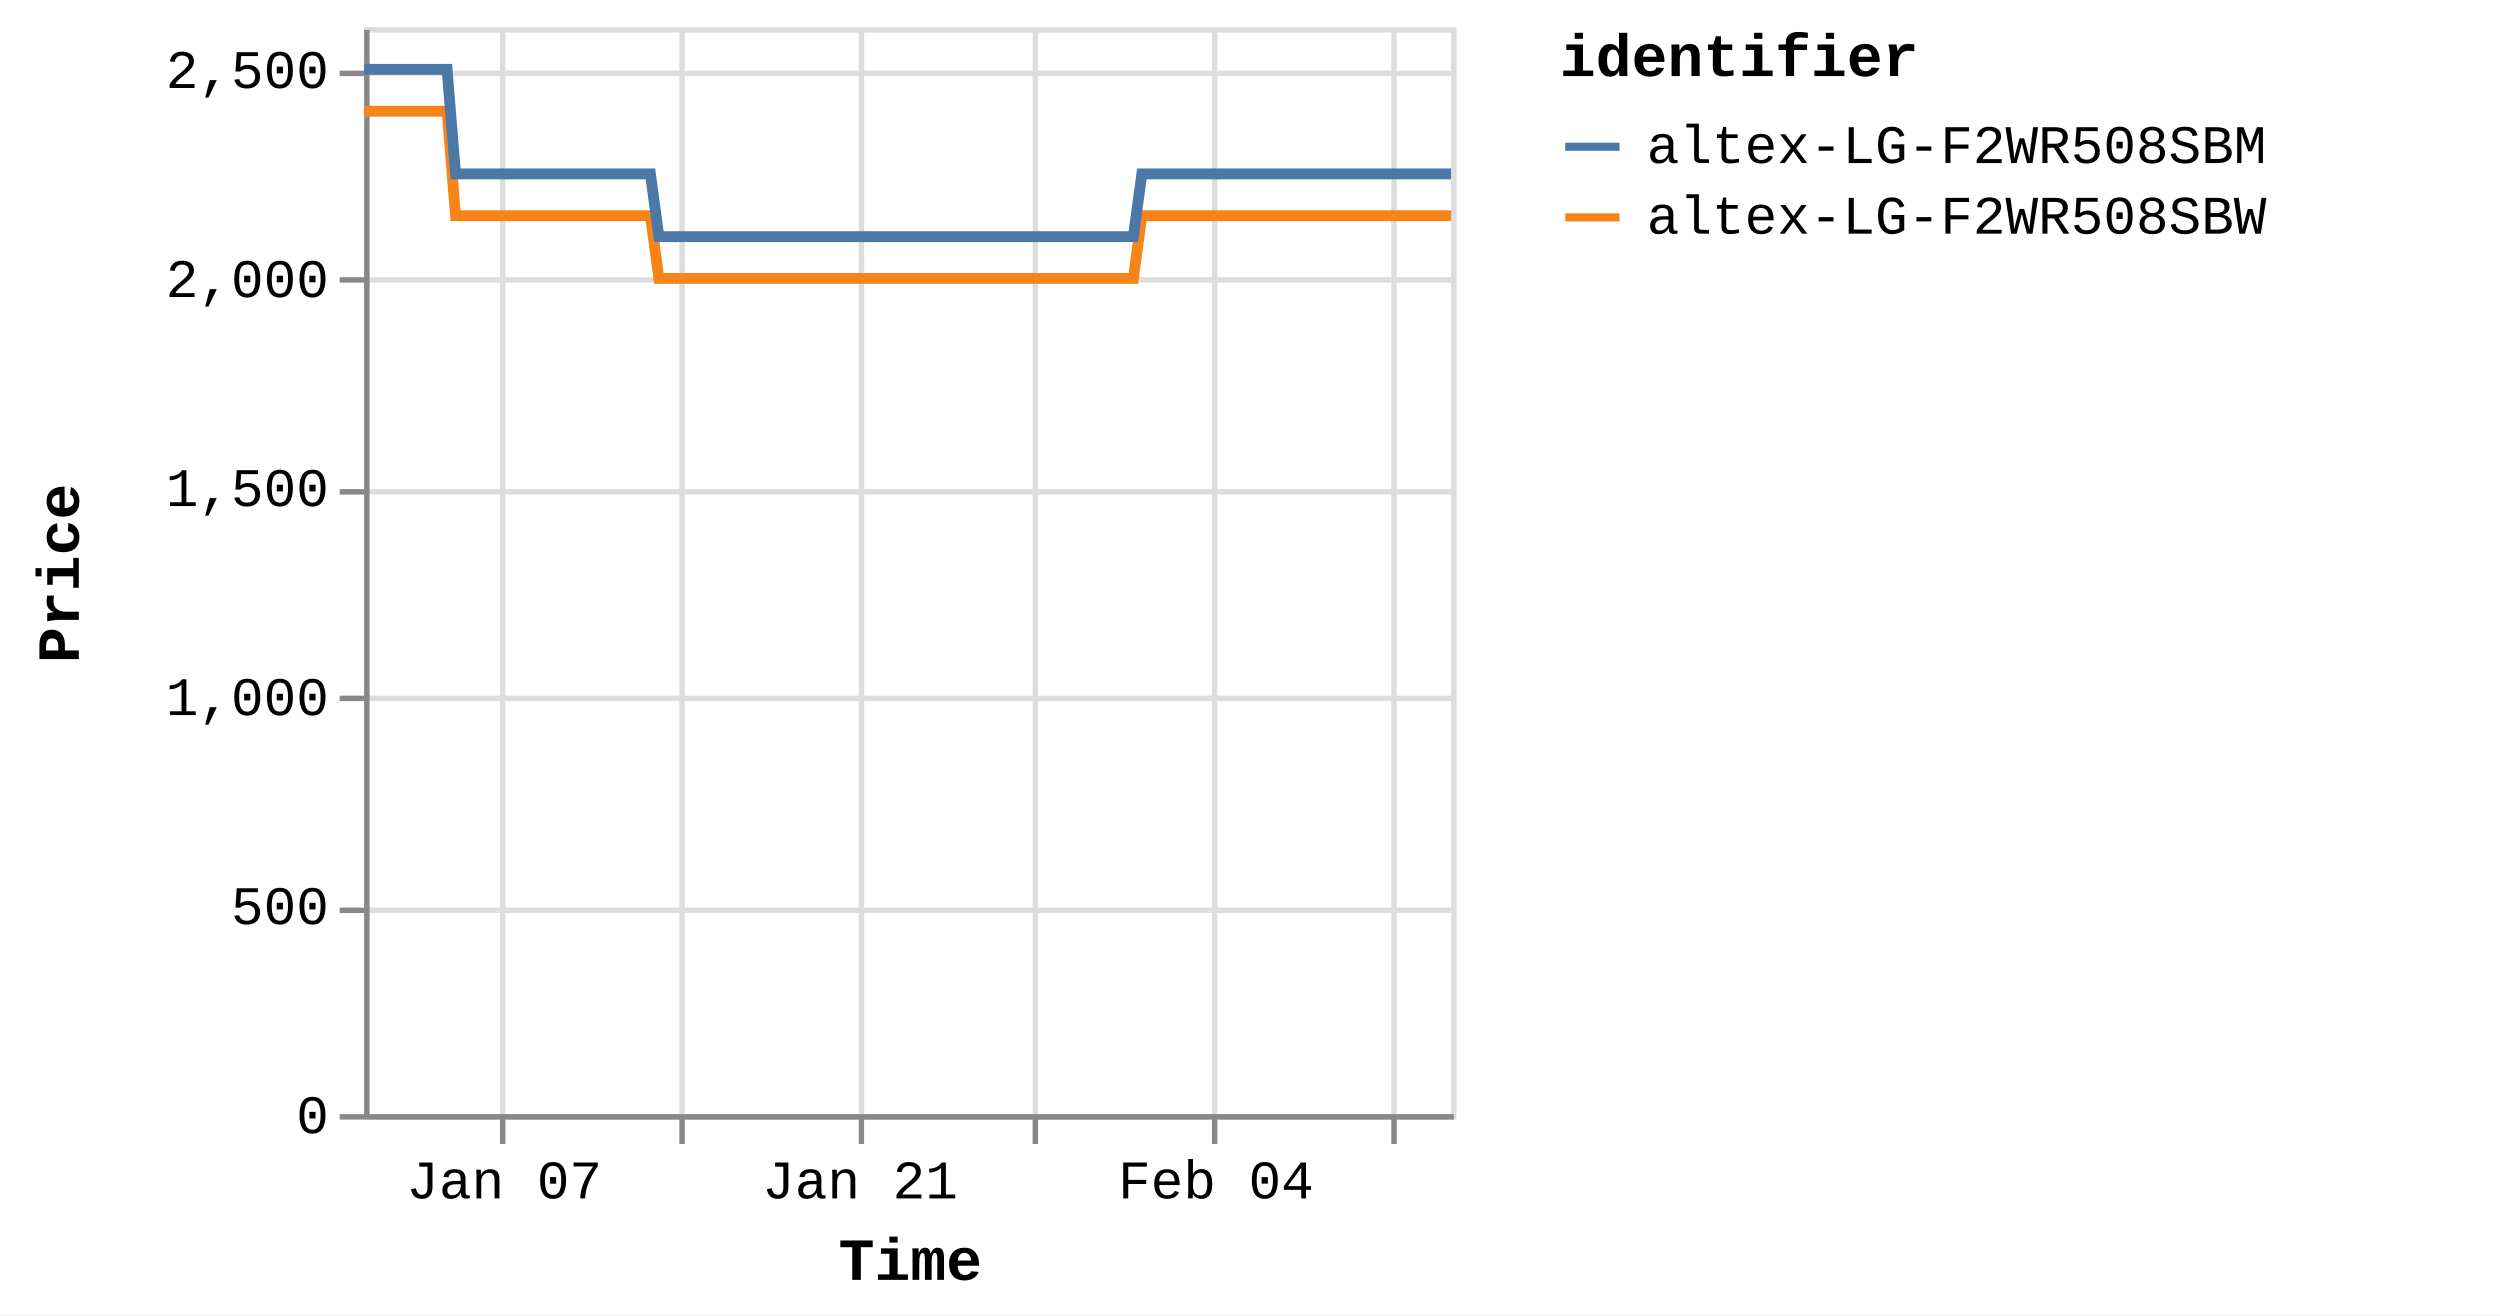
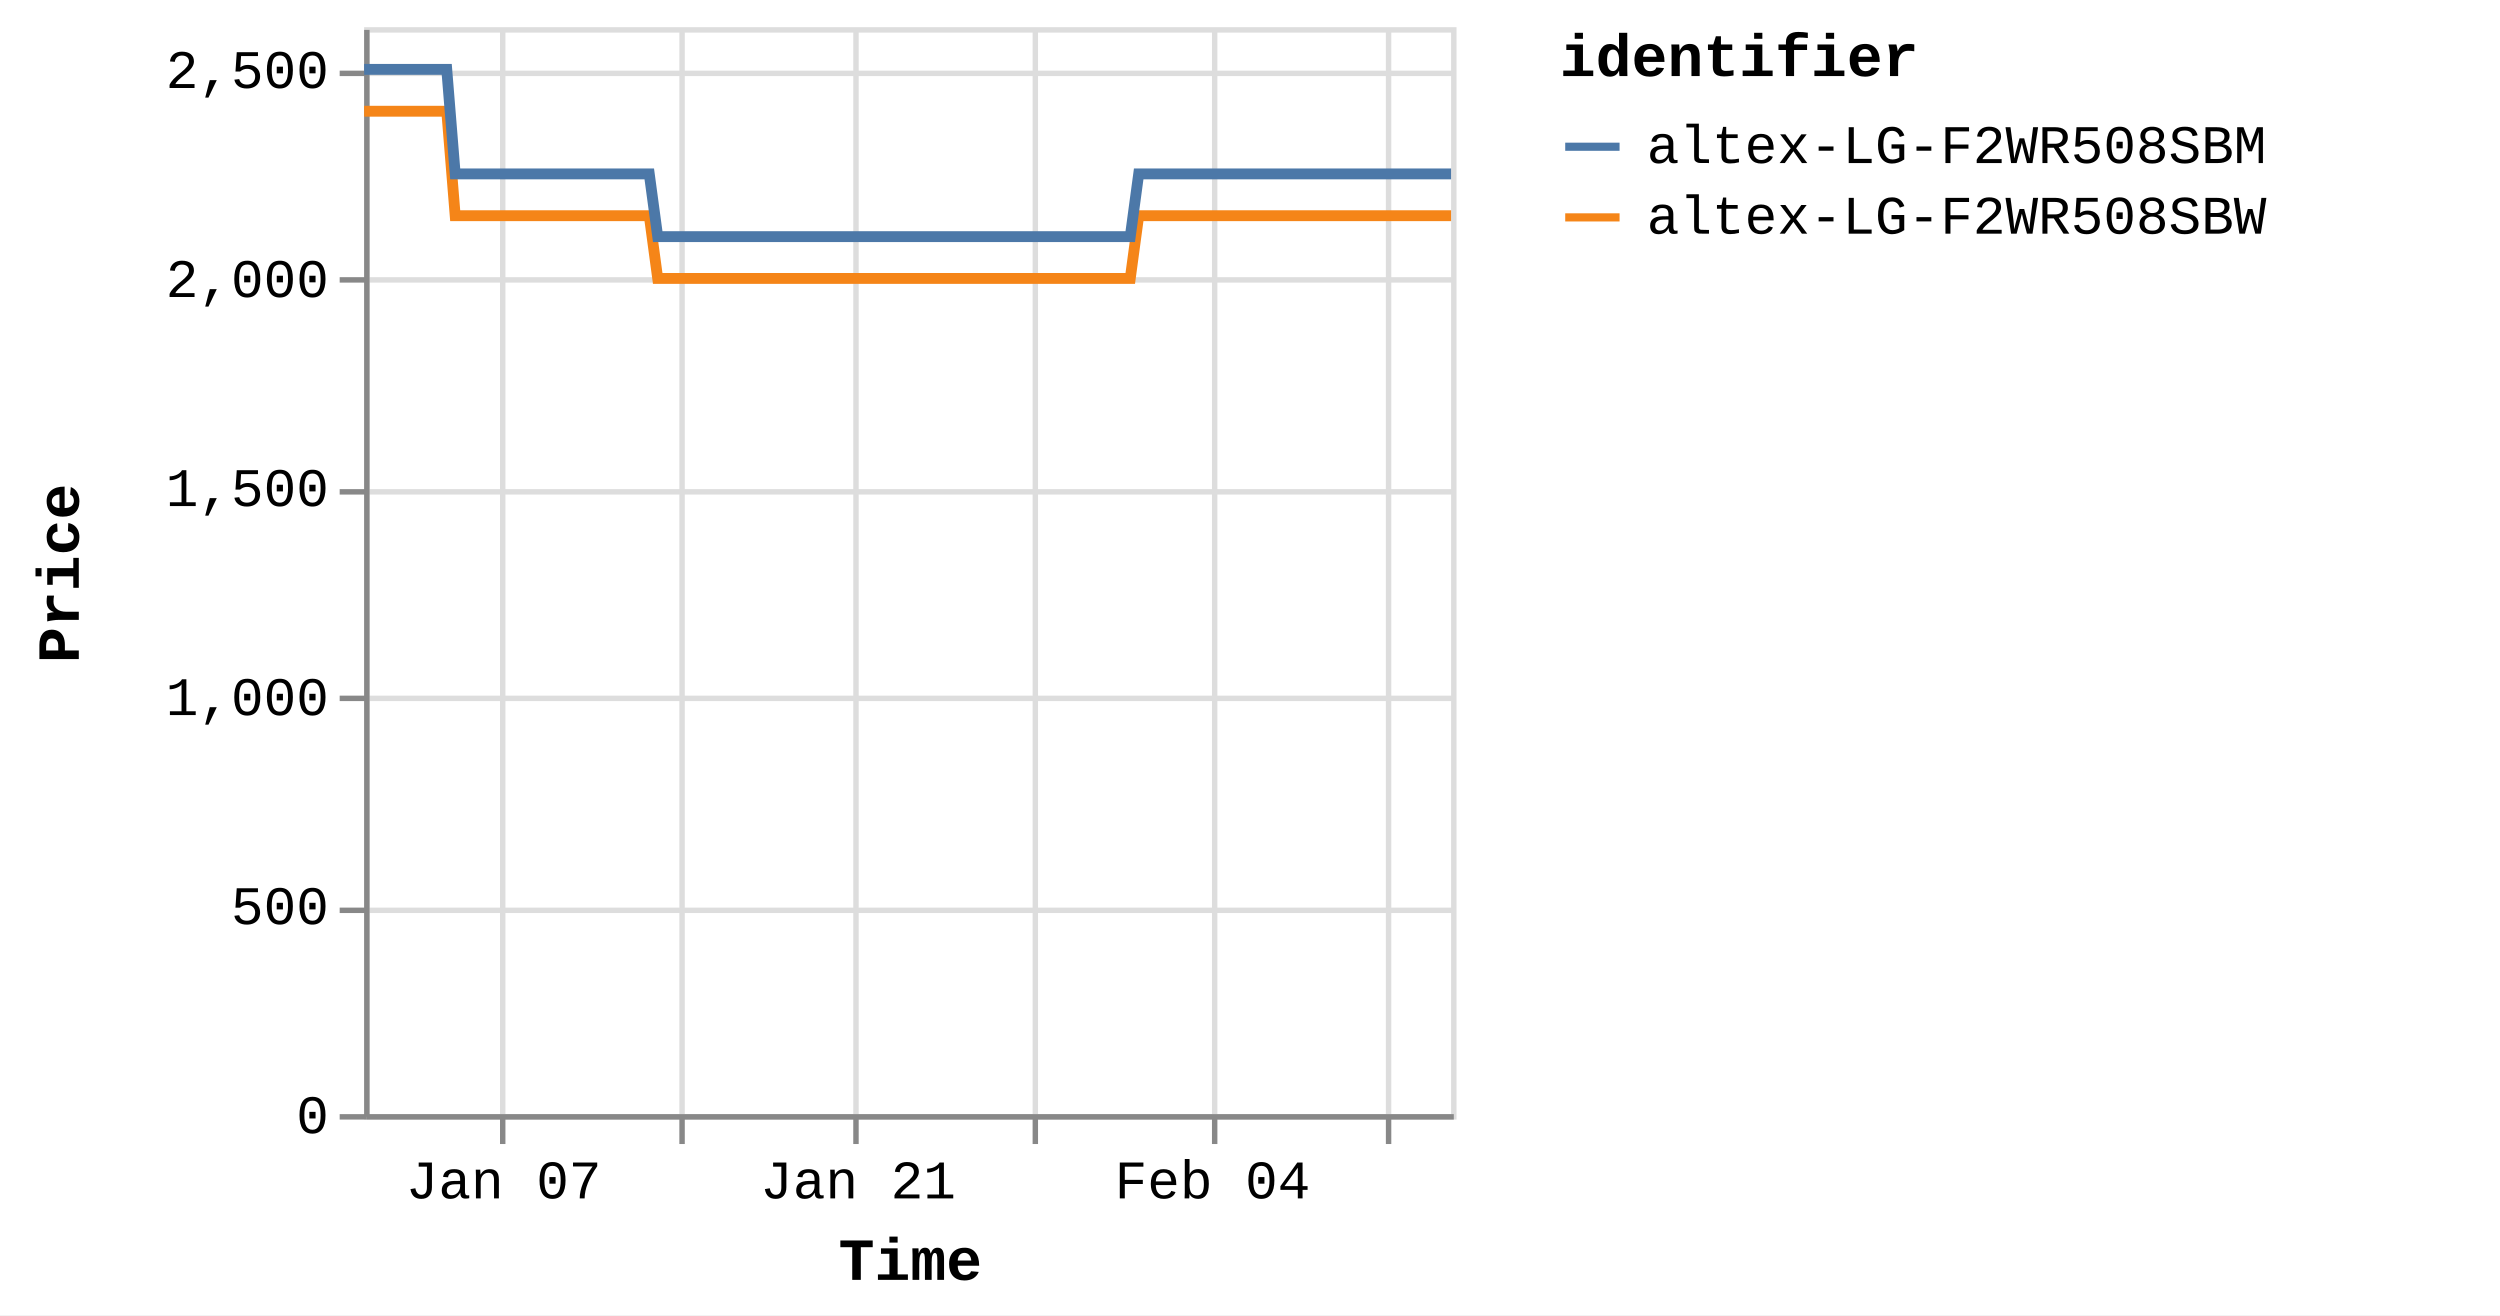
<svg xmlns="http://www.w3.org/2000/svg" version="1.1" class="marks" width="460" height="242" viewBox="0 0 460 242">
  <rect width="460" height="242" fill="white" />
  <g fill="none" stroke-miterlimit="10" transform="translate(67,5)">
    <g class="mark-group role-frame root" role="graphics-object" aria-roledescription="group mark container">
      <g transform="translate(0,0)">
        <path class="background" aria-hidden="true" d="M0.5,0.5h200v200h-200Z" stroke="#ddd" />
        <g>
          <g class="mark-group role-axis" aria-hidden="true">
            <g transform="translate(0.5,200.5)">
              <path class="background" aria-hidden="true" d="M0,0h0v0h0Z" pointer-events="none" />
              <g>
                <g class="mark-rule role-axis-grid" pointer-events="none">
                  <line transform="translate(25,-200)" x2="0" y2="200" stroke="#ddd" stroke-width="1" opacity="1" />
                  <line transform="translate(58,-200)" x2="0" y2="200" stroke="#ddd" stroke-width="1" opacity="1" />
-                   <line transform="translate(91,-200)" x2="0" y2="200" stroke="#ddd" stroke-width="1" opacity="1" />
+                   <line transform="translate(90,-200)" x2="0" y2="200" stroke="#ddd" stroke-width="1" opacity="1" />
                  <line transform="translate(123,-200)" x2="0" y2="200" stroke="#ddd" stroke-width="1" opacity="1" />
                  <line transform="translate(156,-200)" x2="0" y2="200" stroke="#ddd" stroke-width="1" opacity="1" />
-                   <line transform="translate(189,-200)" x2="0" y2="200" stroke="#ddd" stroke-width="1" opacity="1" />
+                   <line transform="translate(188,-200)" x2="0" y2="200" stroke="#ddd" stroke-width="1" opacity="1" />
                </g>
              </g>
              <path class="foreground" aria-hidden="true" d="" pointer-events="none" display="none" />
            </g>
          </g>
          <g class="mark-group role-axis" aria-hidden="true">
            <g transform="translate(0.5,0.5)">
              <path class="background" aria-hidden="true" d="M0,0h0v0h0Z" pointer-events="none" />
              <g>
                <g class="mark-rule role-axis-grid" pointer-events="none">
                  <line transform="translate(0,200)" x2="200" y2="0" stroke="#ddd" stroke-width="1" opacity="1" />
                  <line transform="translate(0,162)" x2="200" y2="0" stroke="#ddd" stroke-width="1" opacity="1" />
                  <line transform="translate(0,123)" x2="200" y2="0" stroke="#ddd" stroke-width="1" opacity="1" />
                  <line transform="translate(0,85)" x2="200" y2="0" stroke="#ddd" stroke-width="1" opacity="1" />
                  <line transform="translate(0,46)" x2="200" y2="0" stroke="#ddd" stroke-width="1" opacity="1" />
                  <line transform="translate(0,8)" x2="200" y2="0" stroke="#ddd" stroke-width="1" opacity="1" />
                </g>
              </g>
              <path class="foreground" aria-hidden="true" d="" pointer-events="none" display="none" />
            </g>
          </g>
-           <g class="mark-group role-axis" role="graphics-symbol" aria-roledescription="axis" aria-label="X-axis titled 'Time' for a time scale with values from Monday, 01 January 2024, 2:19:43 PM to Tuesday, 13 February 2024, 8:38:22 AM">
+           <g class="mark-group role-axis" role="graphics-symbol" aria-roledescription="axis" aria-label="X-axis titled 'Time' for a time scale with values from Monday, 01 January 2024, 2:19:43 PM to Tuesday, 13 February 2024, 12:47:37 PM">
            <g transform="translate(0.5,200.5)">
              <path class="background" aria-hidden="true" d="M0,0h0v0h0Z" pointer-events="none" />
              <g>
                <g class="mark-rule role-axis-tick" pointer-events="none">
                  <line transform="translate(25,0)" x2="0" y2="5" stroke="#888" stroke-width="1" opacity="1" />
                  <line transform="translate(58,0)" x2="0" y2="5" stroke="#888" stroke-width="1" opacity="1" />
-                   <line transform="translate(91,0)" x2="0" y2="5" stroke="#888" stroke-width="1" opacity="1" />
+                   <line transform="translate(90,0)" x2="0" y2="5" stroke="#888" stroke-width="1" opacity="1" />
                  <line transform="translate(123,0)" x2="0" y2="5" stroke="#888" stroke-width="1" opacity="1" />
                  <line transform="translate(156,0)" x2="0" y2="5" stroke="#888" stroke-width="1" opacity="1" />
-                   <line transform="translate(189,0)" x2="0" y2="5" stroke="#888" stroke-width="1" opacity="1" />
+                   <line transform="translate(188,0)" x2="0" y2="5" stroke="#888" stroke-width="1" opacity="1" />
                </g>
                <g class="mark-text role-axis-label" pointer-events="none">
-                   <text text-anchor="middle" transform="translate(25.26941,15)" font-family="Liberation Mono" font-size="10px" fill="#000" opacity="1">Jan 07</text>
-                   <text text-anchor="middle" transform="translate(58.00803,15)" font-family="Liberation Mono" font-size="10px" fill="#000" opacity="0">Jan 14</text>
-                   <text text-anchor="middle" transform="translate(90.74665,15)" font-family="Liberation Mono" font-size="10px" fill="#000" opacity="1">Jan 21</text>
-                   <text text-anchor="middle" transform="translate(123.4853,15)" font-family="Liberation Mono" font-size="10px" fill="#000" opacity="0">Jan 28</text>
-                   <text text-anchor="middle" transform="translate(156.2239,15)" font-family="Liberation Mono" font-size="10px" fill="#000" opacity="1">Feb 04</text>
-                   <text text-anchor="middle" transform="translate(188.9625,15)" font-family="Liberation Mono" font-size="10px" fill="#000" opacity="0">Feb 11</text>
+                   <text text-anchor="middle" transform="translate(25.16754,15)" font-family="Liberation Mono" font-size="10px" fill="#000" opacity="1">Jan 07</text>
+                   <text text-anchor="middle" transform="translate(57.77418,15)" font-family="Liberation Mono" font-size="10px" fill="#000" opacity="0">Jan 14</text>
+                   <text text-anchor="middle" transform="translate(90.38082,15)" font-family="Liberation Mono" font-size="10px" fill="#000" opacity="1">Jan 21</text>
+                   <text text-anchor="middle" transform="translate(122.9875,15)" font-family="Liberation Mono" font-size="10px" fill="#000" opacity="0">Jan 28</text>
+                   <text text-anchor="middle" transform="translate(155.5941,15)" font-family="Liberation Mono" font-size="10px" fill="#000" opacity="1">Feb 04</text>
+                   <text text-anchor="middle" transform="translate(188.2007,15)" font-family="Liberation Mono" font-size="10px" fill="#000" opacity="0">Feb 11</text>
                </g>
                <g class="mark-rule role-axis-domain" pointer-events="none">
                  <line transform="translate(0,0)" x2="200" y2="0" stroke="#888" stroke-width="1" opacity="1" />
                </g>
                <g class="mark-text role-axis-title" pointer-events="none">
                  <text text-anchor="middle" transform="translate(100,30)" font-family="Liberation Mono" font-size="11px" font-weight="bold" fill="#000" opacity="1">Time</text>
                </g>
              </g>
              <path class="foreground" aria-hidden="true" d="" pointer-events="none" display="none" />
            </g>
          </g>
          <g class="mark-group role-axis" role="graphics-symbol" aria-roledescription="axis" aria-label="Y-axis titled 'Price' for a linear scale with values from 0 to 2,600">
            <g transform="translate(0.5,0.5)">
              <path class="background" aria-hidden="true" d="M0,0h0v0h0Z" pointer-events="none" />
              <g>
                <g class="mark-rule role-axis-tick" pointer-events="none">
                  <line transform="translate(0,200)" x2="-5" y2="0" stroke="#888" stroke-width="1" opacity="1" />
                  <line transform="translate(0,162)" x2="-5" y2="0" stroke="#888" stroke-width="1" opacity="1" />
                  <line transform="translate(0,123)" x2="-5" y2="0" stroke="#888" stroke-width="1" opacity="1" />
                  <line transform="translate(0,85)" x2="-5" y2="0" stroke="#888" stroke-width="1" opacity="1" />
                  <line transform="translate(0,46)" x2="-5" y2="0" stroke="#888" stroke-width="1" opacity="1" />
                  <line transform="translate(0,8)" x2="-5" y2="0" stroke="#888" stroke-width="1" opacity="1" />
                </g>
                <g class="mark-text role-axis-label" pointer-events="none">
                  <text text-anchor="end" transform="translate(-7,203)" font-family="Liberation Mono" font-size="10px" fill="#000" opacity="1">0</text>
                  <text text-anchor="end" transform="translate(-7,164.5385)" font-family="Liberation Mono" font-size="10px" fill="#000" opacity="1">500</text>
                  <text text-anchor="end" transform="translate(-7,126.0769)" font-family="Liberation Mono" font-size="10px" fill="#000" opacity="1">1,000</text>
                  <text text-anchor="end" transform="translate(-7,87.61538)" font-family="Liberation Mono" font-size="10px" fill="#000" opacity="1">1,500</text>
                  <text text-anchor="end" transform="translate(-7,49.15385)" font-family="Liberation Mono" font-size="10px" fill="#000" opacity="1">2,000</text>
                  <text text-anchor="end" transform="translate(-7,10.69231)" font-family="Liberation Mono" font-size="10px" fill="#000" opacity="1">2,500</text>
                </g>
                <g class="mark-rule role-axis-domain" pointer-events="none">
                  <line transform="translate(0,200)" x2="0" y2="-200" stroke="#888" stroke-width="1" opacity="1" />
                </g>
                <g class="mark-text role-axis-title" pointer-events="none">
                  <text text-anchor="middle" transform="translate(-51,100) rotate(-90) translate(0,-2)" font-family="Liberation Mono" font-size="11px" font-weight="bold" fill="#000" opacity="1">Price</text>
                </g>
              </g>
              <path class="foreground" aria-hidden="true" d="" pointer-events="none" display="none" />
            </g>
          </g>
          <g class="mark-group role-scope pathgroup" role="graphics-object" aria-roledescription="group mark container">
            <g transform="translate(0,0)">
              <path class="background" aria-hidden="true" d="M0,0h200v200h-200Z" />
              <g>
                <g class="mark-line role-mark marks" role="graphics-object" aria-roledescription="line mark container">
-                   <path aria-label="Time: Jan 01, 2024; Price: 2399; identifier: altex-LG-F2WR508SBW" role="graphics-symbol" aria-roledescription="line mark" d="M0,15.462L0.49,15.462L1.23,15.462L2.789,15.462L3.57,15.462L4.389,15.462L5.134,15.462L5.907,15.462L7.466,15.462L8.246,15.462L9.067,15.462L9.812,15.462L10.583,15.462L12.144,15.462L12.924,15.462L13.742,15.462L14.494,15.462L15.262,15.462L16.823,34.692L17.601,34.692L18.42,34.692L19.169,34.692L19.937,34.692L21.498,34.692L22.277,34.692L23.093,34.692L23.842,34.692L24.614,34.692L26.178,34.692L26.953,34.692L27.77,34.692L28.519,34.692L29.291,34.692L30.855,34.692L31.636,34.692L32.456,34.692L33.202,34.692L33.967,34.692L35.533,34.692L36.311,34.692L37.142,34.692L37.88,34.692L38.645,34.692L40.209,34.692L40.989,34.692L41.81,34.692L42.554,34.692L43.322,34.692L44.885,34.692L45.665,34.692L46.488,34.692L47.234,34.692L47.999,34.692L49.562,34.692L50.342,34.692L51.161,34.692L51.909,34.692L52.677,34.692L54.236,46.231L55.015,46.231L55.831,46.231L56.581,46.231L57.352,46.231L58.917,46.231L59.691,46.231L60.508,46.231L61.256,46.231L62.03,46.231L63.594,46.231L64.375,46.231L65.198,46.231L65.942,46.231L66.707,46.231L68.269,46.231L69.052,46.231L69.873,46.231L70.62,46.231L71.384,46.231L72.947,46.231L73.729,46.231L74.551,46.231L75.295,46.231L76.061,46.231L77.622,46.231L78.403,46.231L79.225,46.231L79.969,46.231L80.74,46.231L82.301,46.231L83.081,46.231L83.903,46.231L84.65,46.231L85.414,46.231L86.978,46.231L87.753,46.231L88.571,46.231L89.322,46.231L90.093,46.231L91.651,46.231L92.43,46.231L93.247,46.231L93.997,46.231L94.769,46.231L96.335,46.231L97.116,46.231L97.939,46.231L98.679,46.231L99.446,46.231L101.009,46.231L101.792,46.231L102.614,46.231L103.36,46.231L104.122,46.231L105.687,46.231L106.468,46.231L107.291,46.231L108.035,46.231L108.8,46.231L110.366,46.231L111.143,46.231L111.968,46.231L112.715,46.231L113.476,46.231L115.038,46.231L115.82,46.231L116.628,46.231L117.376,46.231L118.156,46.231L119.712,46.231L120.494,46.231L121.294,46.231L122.051,46.231L122.829,46.231L124.39,46.231L125.169,46.231L125.973,46.231L126.728,46.231L127.508,46.231L129.066,46.231L129.848,46.231L130.657,46.231L131.406,46.231L132.185,46.231L133.742,46.231L134.522,46.231L135.333,46.231L136.093,46.231L136.86,46.231L138.419,46.231L139.2,46.231L140.011,46.231L140.759,46.231L141.537,46.231L143.097,34.692L143.877,34.692L144.689,34.692L145.435,34.692L146.214,34.692L147.775,34.692L148.553,34.692L149.364,34.692L150.111,34.692L150.892,34.692L152.451,34.692L153.231,34.692L154.034,34.692L154.789,34.692L155.571,34.692L157.132,34.692L157.909,34.692L158.711,34.692L159.466,34.692L160.245,34.692L161.805,34.692L162.587,34.692L163.398,34.692L164.145,34.692L164.922,34.692L166.481,34.692L167.261,34.692L168.074,34.692L168.822,34.692L169.6,34.692L171.158,34.692L171.939,34.692L172.748,34.692L173.502,34.692L174.277,34.692L175.836,34.692L176.617,34.692L177.425,34.692L178.178,34.692L178.953,34.692L180.513,34.692L181.294,34.692L182.1,34.692L182.853,34.692L183.633,34.692L185.189,34.692L185.968,34.692L186.775,34.692L187.528,34.692L188.308,34.692L189.87,34.692L190.647,34.692L191.45,34.692L192.205,34.692L192.984,34.692L194.544,34.692L195.323,34.692L196.138,34.692L196.884,34.692L197.661,34.692L199.219,34.692L200,34.692" stroke="#f58518" stroke-width="2" />
+                   <path aria-label="Time: Jan 01, 2024; Price: 2399; identifier: altex-LG-F2WR508SBW" role="graphics-symbol" aria-roledescription="line mark" d="M0,15.462L0.488,15.462L1.225,15.462L2.778,15.462L3.555,15.462L4.371,15.462L5.113,15.462L5.883,15.462L7.436,15.462L8.213,15.462L9.03,15.462L9.772,15.462L10.54,15.462L12.095,15.462L12.872,15.462L13.687,15.462L14.435,15.462L15.2,15.462L16.755,34.692L17.53,34.692L18.346,34.692L19.091,34.692L19.857,34.692L21.412,34.692L22.187,34.692L23,34.692L23.746,34.692L24.515,34.692L26.073,34.692L26.845,34.692L27.658,34.692L28.404,34.692L29.173,34.692L30.73,34.692L31.509,34.692L32.325,34.692L33.068,34.692L33.831,34.692L35.39,34.692L36.165,34.692L36.992,34.692L37.728,34.692L38.489,34.692L40.047,34.692L40.824,34.692L41.641,34.692L42.382,34.692L43.148,34.692L44.704,34.692L45.481,34.692L46.3,34.692L47.043,34.692L47.806,34.692L49.362,34.692L50.139,34.692L50.955,34.692L51.699,34.692L52.464,34.692L54.018,46.231L54.793,46.231L55.606,46.231L56.353,46.231L57.121,46.231L58.679,46.231L59.451,46.231L60.264,46.231L61.009,46.231L61.78,46.231L63.338,46.231L64.115,46.231L64.935,46.231L65.676,46.231L66.438,46.231L67.994,46.231L68.774,46.231L69.591,46.231L70.335,46.231L71.096,46.231L72.652,46.231L73.432,46.231L74.25,46.231L74.992,46.231L75.754,46.231L77.31,46.231L78.087,46.231L78.906,46.231L79.647,46.231L80.414,46.231L81.969,46.231L82.746,46.231L83.564,46.231L84.309,46.231L85.07,46.231L86.627,46.231L87.399,46.231L88.214,46.231L88.962,46.231L89.73,46.231L91.282,46.231L92.058,46.231L92.871,46.231L93.618,46.231L94.387,46.231L95.947,46.231L96.725,46.231L97.544,46.231L98.281,46.231L99.045,46.231L100.602,46.231L101.382,46.231L102.2,46.231L102.943,46.231L103.703,46.231L105.261,46.231L106.039,46.231L106.858,46.231L107.599,46.231L108.361,46.231L109.921,46.231L110.695,46.231L111.516,46.231L112.26,46.231L113.019,46.231L114.574,46.231L115.353,46.231L116.158,46.231L116.903,46.231L117.68,46.231L119.229,46.231L120.008,46.231L120.805,46.231L121.559,46.231L122.334,46.231L123.888,46.231L124.665,46.231L125.465,46.231L126.217,46.231L126.994,46.231L128.546,46.231L129.325,46.231L130.13,46.231L130.876,46.231L131.652,46.231L133.203,46.231L133.98,46.231L134.787,46.231L135.544,46.231L136.309,46.231L137.861,46.231L138.638,46.231L139.447,46.231L140.191,46.231L140.967,46.231L142.52,34.692L143.297,34.692L144.105,34.692L144.849,34.692L145.625,34.692L147.179,34.692L147.954,34.692L148.762,34.692L149.506,34.692L150.284,34.692L151.836,34.692L152.613,34.692L153.413,34.692L154.165,34.692L154.944,34.692L156.498,34.692L157.272,34.692L158.071,34.692L158.823,34.692L159.599,34.692L161.152,34.692L161.932,34.692L162.739,34.692L163.483,34.692L164.257,34.692L165.81,34.692L166.587,34.692L167.396,34.692L168.141,34.692L168.916,34.692L170.468,34.692L171.246,34.692L172.052,34.692L172.803,34.692L173.574,34.692L175.127,34.692L175.905,34.692L176.71,34.692L177.459,34.692L178.232,34.692L179.786,34.692L180.563,34.692L181.366,34.692L182.116,34.692L182.893,34.692L184.443,34.692L185.219,34.692L186.022,34.692L186.772,34.692L187.549,34.692L189.105,34.692L189.878,34.692L190.678,34.692L191.43,34.692L192.206,34.692L193.76,34.692L194.536,34.692L195.347,34.692L196.09,34.692L196.864,34.692L198.416,34.692L199.194,34.692L200,34.692" stroke="#f58518" stroke-width="2" />
                </g>
              </g>
              <path class="foreground" aria-hidden="true" d="" display="none" />
            </g>
            <g transform="translate(0,0)">
              <path class="background" aria-hidden="true" d="M0,0h200v200h-200Z" />
              <g>
                <g class="mark-line role-mark marks" role="graphics-object" aria-roledescription="line mark container">
-                   <path aria-label="Time: Jan 01, 2024; Price: 2499; identifier: altex-LG-F2WR508SBM" role="graphics-symbol" aria-roledescription="line mark" d="M0,7.769L0.49,7.769L1.23,7.769L2.789,7.769L3.57,7.769L4.389,7.769L5.134,7.769L5.907,7.769L7.467,7.769L8.247,7.769L9.067,7.769L9.812,7.769L10.583,7.769L12.144,7.769L12.924,7.769L13.742,7.769L14.494,7.769L15.262,7.769L16.823,27L17.601,27L18.42,27L19.169,27L19.937,27L21.498,27L22.277,27L23.094,27L23.842,27L24.614,27L26.178,27L26.953,27L27.77,27L28.519,27L29.291,27L30.855,27L31.636,27L32.456,27L33.202,27L33.968,27L35.533,27L36.312,27L37.142,27L37.88,27L38.645,27L40.21,27L40.989,27L41.81,27L42.554,27L43.322,27L44.885,27L45.665,27L46.488,27L47.234,27L47.999,27L49.562,27L50.342,27L51.161,27L51.909,27L52.677,27L54.236,38.538L55.015,38.538L55.831,38.538L56.581,38.538L57.353,38.538L58.917,38.538L59.692,38.538L60.508,38.538L61.256,38.538L62.03,38.538L63.594,38.538L64.375,38.538L65.198,38.538L65.942,38.538L66.707,38.538L68.269,38.538L69.052,38.538L69.873,38.538L70.621,38.538L71.384,38.538L72.947,38.538L73.729,38.538L74.551,38.538L75.295,38.538L76.061,38.538L77.623,38.538L78.403,38.538L79.225,38.538L79.969,38.538L80.74,38.538L82.301,38.538L83.081,38.538L83.903,38.538L84.65,38.538L85.415,38.538L86.978,38.538L87.753,38.538L88.571,38.538L89.323,38.538L90.093,38.538L91.651,38.538L92.431,38.538L93.247,38.538L93.997,38.538L94.769,38.538L96.336,38.538L97.116,38.538L97.939,38.538L98.679,38.538L99.446,38.538L101.01,38.538L101.792,38.538L102.614,38.538L103.36,38.538L104.123,38.538L105.687,38.538L106.468,38.538L107.291,38.538L108.035,38.538L108.8,38.538L110.366,38.538L111.144,38.538L111.968,38.538L112.715,38.538L113.477,38.538L115.038,38.538L115.82,38.538L116.628,38.538L117.376,38.538L118.156,38.538L119.712,38.538L120.494,38.538L121.294,38.538L122.051,38.538L122.829,38.538L124.39,38.538L125.169,38.538L125.973,38.538L126.728,38.538L127.508,38.538L129.067,38.538L129.848,38.538L130.657,38.538L131.406,38.538L132.185,38.538L133.742,38.538L134.523,38.538L135.333,38.538L136.093,38.538L136.861,38.538L138.419,38.538L139.2,38.538L140.012,38.538L140.759,38.538L141.538,38.538L143.097,27L143.877,27L144.689,27L145.435,27L146.214,27L147.775,27L148.553,27L149.364,27L150.111,27L150.892,27L152.451,27L153.231,27L154.035,27L154.789,27L155.571,27L157.132,27L157.909,27L158.711,27L159.466,27L160.245,27L161.805,27L162.587,27L163.398,27L164.145,27L164.922,27L166.482,27L167.261,27L168.074,27L168.822,27L169.6,27L171.159,27L171.939,27L172.749,27L173.503,27L174.277,27L175.836,27L176.617,27L177.426,27L178.178,27L178.953,27L180.514,27L181.294,27L182.1,27L182.853,27L183.633,27L185.189,27L185.969,27L186.775,27L187.528,27L188.308,27L189.87,27L190.647,27L191.45,27L192.205,27L192.984,27L194.544,27L195.323,27L196.138,27L196.884,27L197.661,27L199.219,27L200,27" stroke="#4c78a8" stroke-width="2" />
+                   <path aria-label="Time: Jan 01, 2024; Price: 2499; identifier: altex-LG-F2WR508SBM" role="graphics-symbol" aria-roledescription="line mark" d="M0,7.769L0.488,7.769L1.225,7.769L2.778,7.769L3.555,7.769L4.371,7.769L5.113,7.769L5.883,7.769L7.437,7.769L8.213,7.769L9.03,7.769L9.772,7.769L10.54,7.769L12.095,7.769L12.872,7.769L13.687,7.769L14.436,7.769L15.201,7.769L16.755,27L17.531,27L18.346,27L19.092,27L19.857,27L21.412,27L22.187,27L23,27L23.746,27L24.515,27L26.073,27L26.845,27L27.658,27L28.404,27L29.173,27L30.73,27L31.509,27L32.326,27L33.068,27L33.831,27L35.39,27L36.165,27L36.992,27L37.728,27L38.49,27L40.047,27L40.824,27L41.641,27L42.382,27L43.148,27L44.704,27L45.481,27L46.301,27L47.043,27L47.806,27L49.362,27L50.14,27L50.955,27L51.699,27L52.464,27L54.018,38.538L54.793,38.538L55.606,38.538L56.353,38.538L57.121,38.538L58.679,38.538L59.451,38.538L60.264,38.538L61.009,38.538L61.78,38.538L63.338,38.538L64.115,38.538L64.935,38.538L65.676,38.538L66.438,38.538L67.994,38.538L68.774,38.538L69.591,38.538L70.336,38.538L71.096,38.538L72.653,38.538L73.432,38.538L74.25,38.538L74.992,38.538L75.754,38.538L77.31,38.538L78.087,38.538L78.906,38.538L79.647,38.538L80.414,38.538L81.969,38.538L82.746,38.538L83.565,38.538L84.309,38.538L85.07,38.538L86.627,38.538L87.399,38.538L88.214,38.538L88.963,38.538L89.73,38.538L91.282,38.538L92.058,38.538L92.871,38.538L93.618,38.538L94.387,38.538L95.947,38.538L96.725,38.538L97.544,38.538L98.282,38.538L99.045,38.538L100.602,38.538L101.382,38.538L102.201,38.538L102.944,38.538L103.703,38.538L105.261,38.538L106.039,38.538L106.858,38.538L107.599,38.538L108.362,38.538L109.921,38.538L110.696,38.538L111.516,38.538L112.261,38.538L113.019,38.538L114.574,38.538L115.353,38.538L116.158,38.538L116.903,38.538L117.68,38.538L119.23,38.538L120.008,38.538L120.805,38.538L121.559,38.538L122.334,38.538L123.889,38.538L124.665,38.538L125.466,38.538L126.217,38.538L126.994,38.538L128.546,38.538L129.325,38.538L130.13,38.538L130.877,38.538L131.652,38.538L133.203,38.538L133.98,38.538L134.788,38.538L135.544,38.538L136.309,38.538L137.861,38.538L138.639,38.538L139.447,38.538L140.191,38.538L140.967,38.538L142.52,27L143.297,27L144.105,27L144.849,27L145.625,27L147.18,27L147.955,27L148.762,27L149.506,27L150.284,27L151.837,27L152.613,27L153.414,27L154.165,27L154.944,27L156.499,27L157.272,27L158.071,27L158.823,27L159.599,27L161.153,27L161.932,27L162.739,27L163.483,27L164.257,27L165.81,27L166.587,27L167.396,27L168.141,27L168.916,27L170.469,27L171.246,27L172.052,27L172.803,27L173.575,27L175.127,27L175.905,27L176.71,27L177.459,27L178.232,27L179.786,27L180.563,27L181.366,27L182.116,27L182.893,27L184.443,27L185.219,27L186.022,27L186.772,27L187.549,27L189.105,27L189.878,27L190.678,27L191.431,27L192.206,27L193.76,27L194.536,27L195.347,27L196.09,27L196.864,27L198.416,27L199.194,27L200,27" stroke="#4c78a8" stroke-width="2" />
                </g>
              </g>
              <path class="foreground" aria-hidden="true" d="" display="none" />
            </g>
          </g>
          <g class="mark-group role-legend" role="graphics-symbol" aria-roledescription="legend" aria-label="Symbol legend titled 'identifier' for stroke color with 2 values: altex-LG-F2WR508SBM, altex-LG-F2WR508SBW">
            <g transform="translate(220,0)">
              <path class="background" aria-hidden="true" d="M0,0h168v40h-168Z" pointer-events="none" />
              <g>
                <g class="mark-group role-legend-entry">
                  <g transform="translate(0,16)">
                    <path class="background" aria-hidden="true" d="M0,0h0v0h0Z" pointer-events="none" />
                    <g>
                      <g class="mark-group role-scope" role="graphics-object" aria-roledescription="group mark container">
                        <g transform="translate(0,0)">
                          <path class="background" aria-hidden="true" d="M0,0h168v11h-168Z" pointer-events="none" opacity="1" />
                          <g>
                            <g class="mark-symbol role-legend-symbol" pointer-events="none">
                              <path transform="translate(6,6)" d="M-5,0L5,0" stroke="#4c78a8" stroke-width="1.5" opacity="1" />
                            </g>
                            <g class="mark-text role-legend-label" pointer-events="none">
                              <text text-anchor="start" transform="translate(16,9)" font-family="Liberation Mono" font-size="10px" fill="#000" opacity="1">altex-LG-F2WR508SBM</text>
                            </g>
                          </g>
                          <path class="foreground" aria-hidden="true" d="" pointer-events="none" display="none" />
                        </g>
                        <g transform="translate(0,13)">
                          <path class="background" aria-hidden="true" d="M0,0h168v11h-168Z" pointer-events="none" opacity="1" />
                          <g>
                            <g class="mark-symbol role-legend-symbol" pointer-events="none">
                              <path transform="translate(6,6)" d="M-5,0L5,0" stroke="#f58518" stroke-width="1.5" opacity="1" />
                            </g>
                            <g class="mark-text role-legend-label" pointer-events="none">
                              <text text-anchor="start" transform="translate(16,9)" font-family="Liberation Mono" font-size="10px" fill="#000" opacity="1">altex-LG-F2WR508SBW</text>
                            </g>
                          </g>
                          <path class="foreground" aria-hidden="true" d="" pointer-events="none" display="none" />
                        </g>
                      </g>
                    </g>
                    <path class="foreground" aria-hidden="true" d="" pointer-events="none" display="none" />
                  </g>
                </g>
                <g class="mark-text role-legend-title" pointer-events="none">
                  <text text-anchor="start" transform="translate(0,9)" font-family="Liberation Mono" font-size="11px" font-weight="bold" fill="#000" opacity="1">identifier</text>
                </g>
              </g>
              <path class="foreground" aria-hidden="true" d="" pointer-events="none" display="none" />
            </g>
          </g>
        </g>
        <path class="foreground" aria-hidden="true" d="" display="none" />
      </g>
    </g>
  </g>
</svg>
